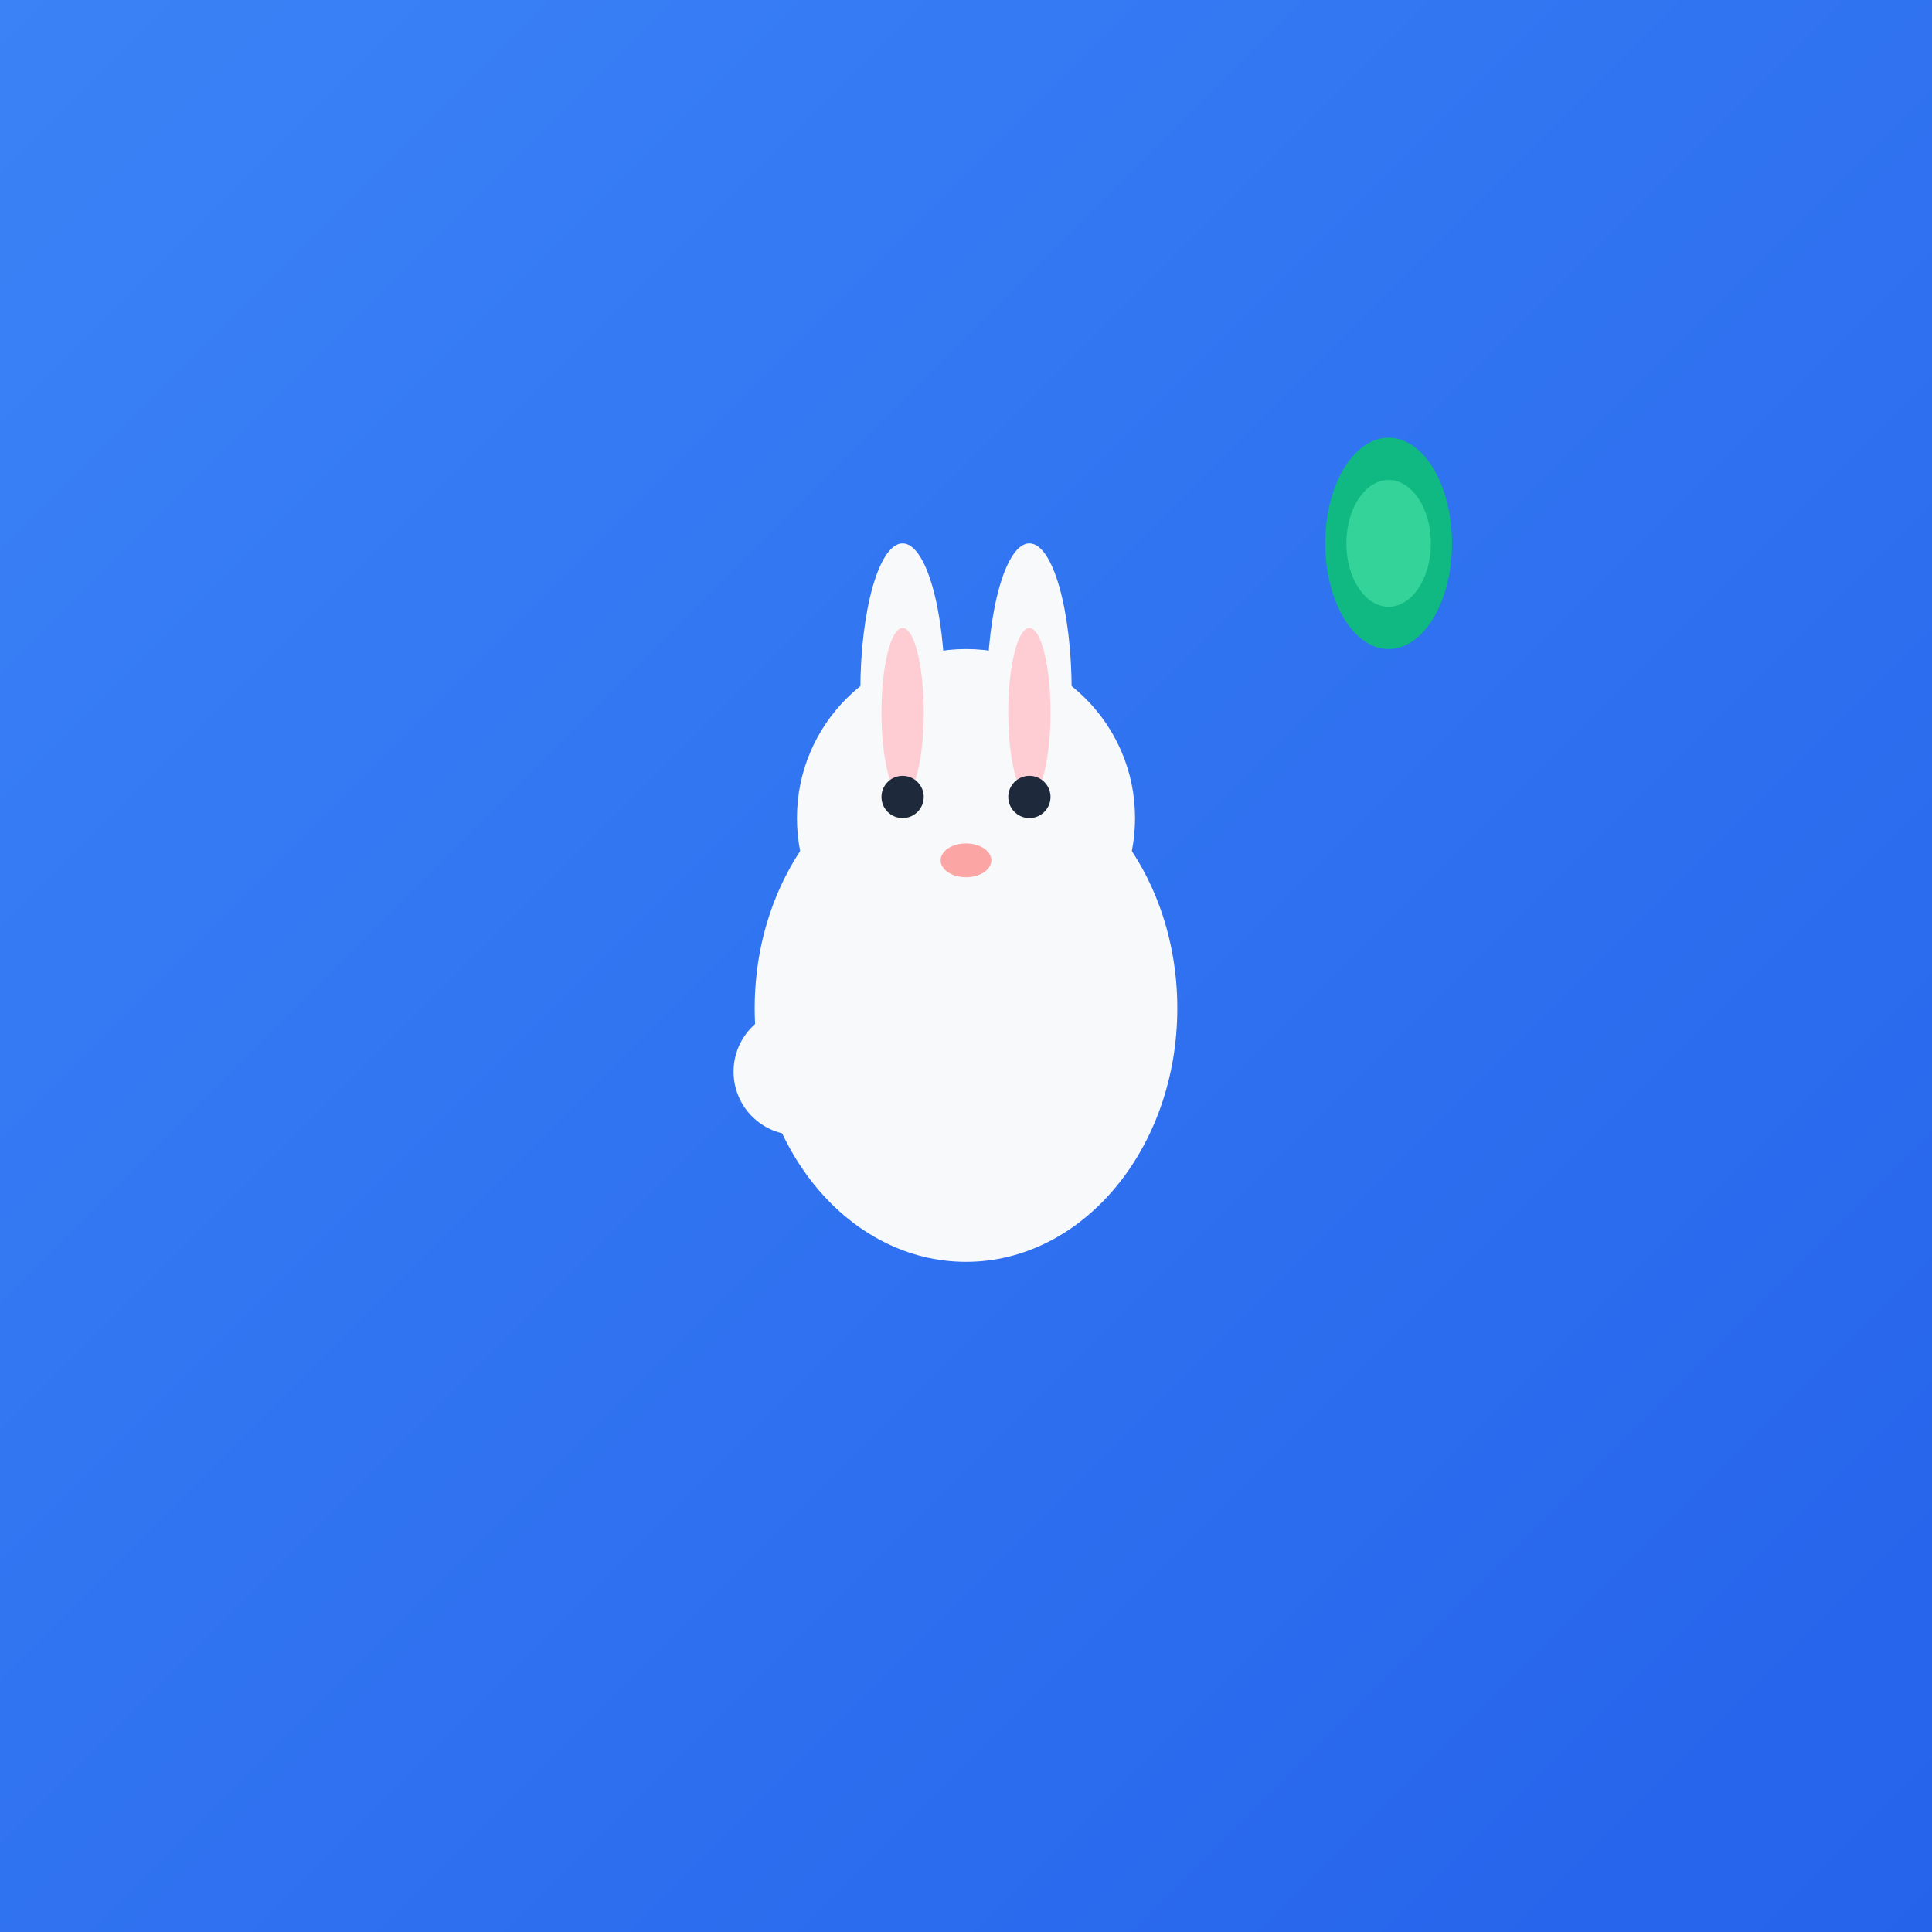
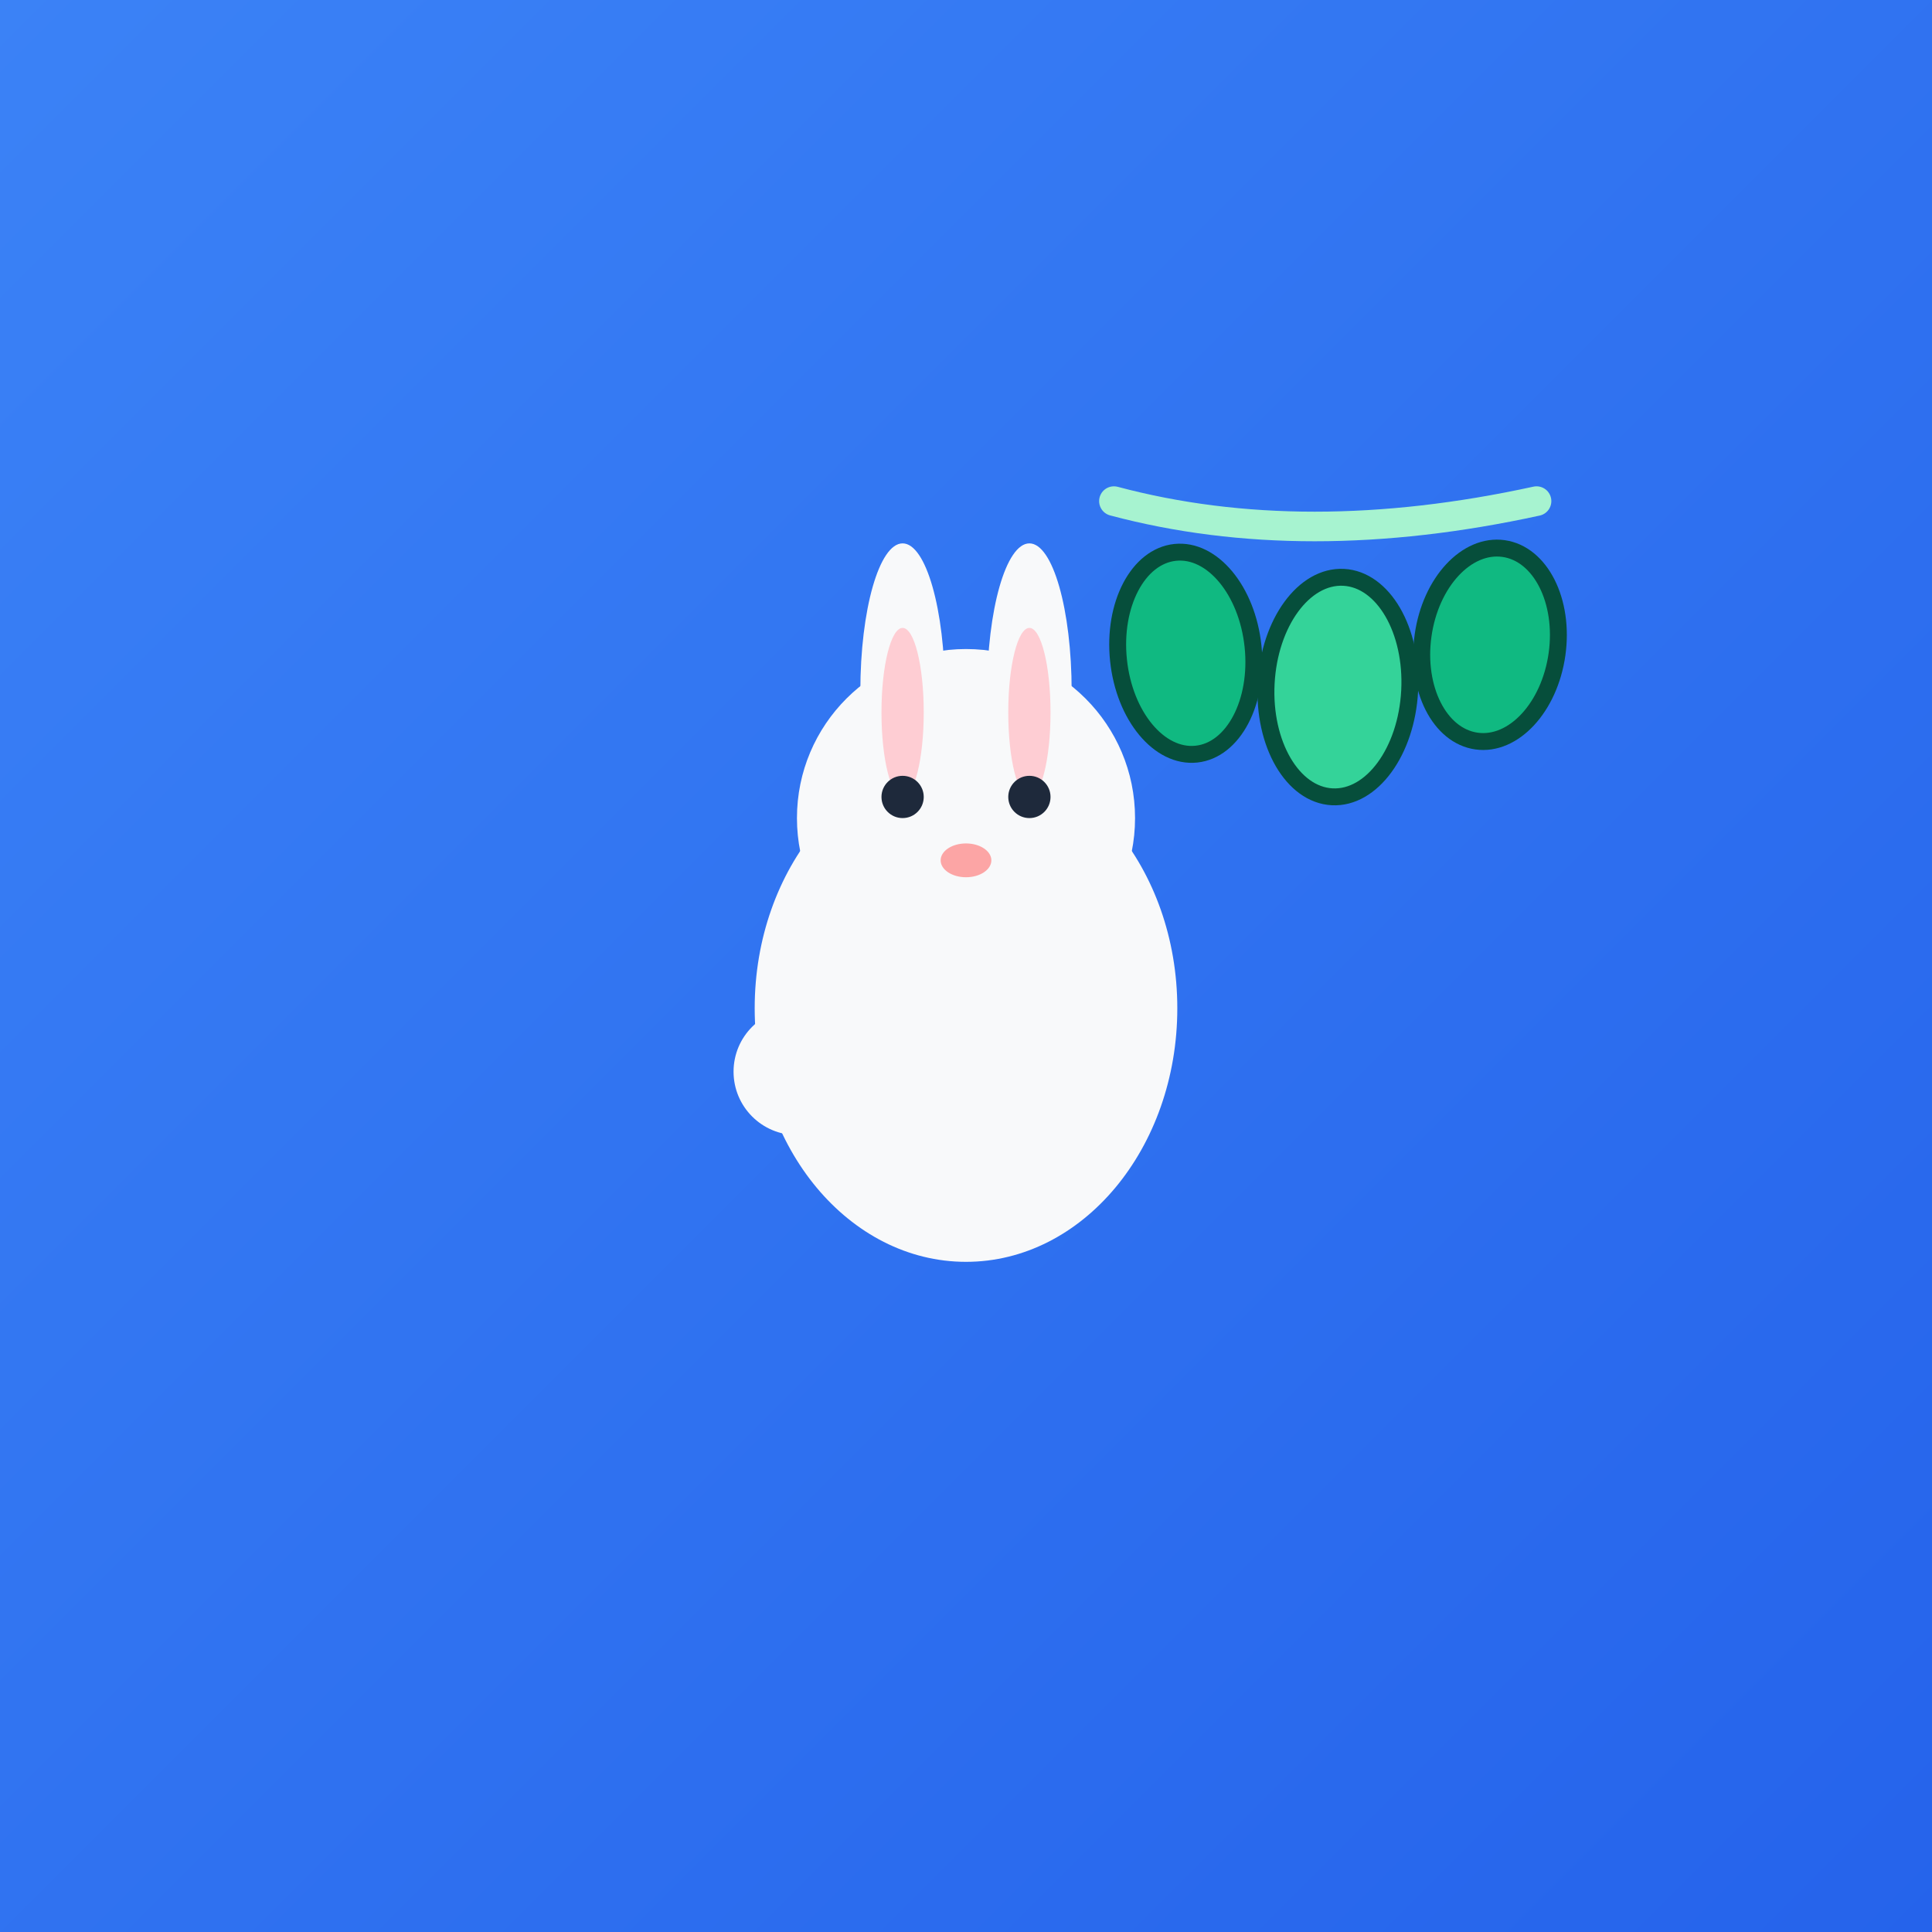
<svg xmlns="http://www.w3.org/2000/svg" viewBox="0 0 32 32" fill="none">
  <defs>
    <linearGradient id="bgGrad" x1="0%" y1="0%" x2="100%" y2="100%">
      <stop offset="0%" style="stop-color:#3b82f6;stop-opacity:1" />
      <stop offset="100%" style="stop-color:#2563eb;stop-opacity:1" />
    </linearGradient>
  </defs>
  <rect width="32" height="32" fill="url(#bgGrad)" />
  <g transform="translate(16, 16) scale(0.7) translate(-16, -16)">
    <g transform="translate(16, 17)">
      <ellipse cx="0" cy="0" rx="5" ry="6" fill="#f8f9fa" />
      <circle cx="0" cy="-4.5" r="4" fill="#f8f9fa" />
      <ellipse cx="-1.5" cy="-7.5" rx="1" ry="3.5" fill="#f8f9fa" />
      <ellipse cx="1.5" cy="-7.5" rx="1" ry="3.5" fill="#f8f9fa" />
      <ellipse cx="-1.5" cy="-7" rx="0.5" ry="2" fill="#fecdd3" />
      <ellipse cx="1.5" cy="-7" rx="0.5" ry="2" fill="#fecdd3" />
      <circle cx="-1.5" cy="-5" r="0.5" fill="#1e293b" />
      <circle cx="1.5" cy="-5" r="0.5" fill="#1e293b" />
      <ellipse cx="0" cy="-3.5" rx="0.6" ry="0.4" fill="#fca5a5" />
      <circle cx="-4" cy="1.5" r="1.5" fill="#f8f9fa" />
    </g>
-     <g transform="translate(26, 6)">
-       <ellipse cx="0" cy="0" rx="1.5" ry="2.5" fill="#10b981" />
-       <ellipse cx="0" cy="0" rx="1" ry="1.5" fill="#34d399" />
+     <g>
+       <path d="M19.5 5 Q24 6.2 29.5 5" stroke="#a7f3d0" stroke-width="0.7" stroke-linecap="round" />
+       <ellipse cx="21.2" cy="8.6" rx="1.6" ry="2.4" fill="#10b981" stroke="#064e3b" stroke-width="0.4" transform="rotate(-6 21.2 8.6)" />
+       <ellipse cx="24.8" cy="9.4" rx="1.7" ry="2.6" fill="#34d399" stroke="#064e3b" stroke-width="0.4" transform="rotate(3 24.8 9.4)" />
+       <ellipse cx="28.4" cy="8.4" rx="1.6" ry="2.3" fill="#10b981" stroke="#064e3b" stroke-width="0.4" transform="rotate(8 28.4 8.4)" />
    </g>
  </g>
</svg>
